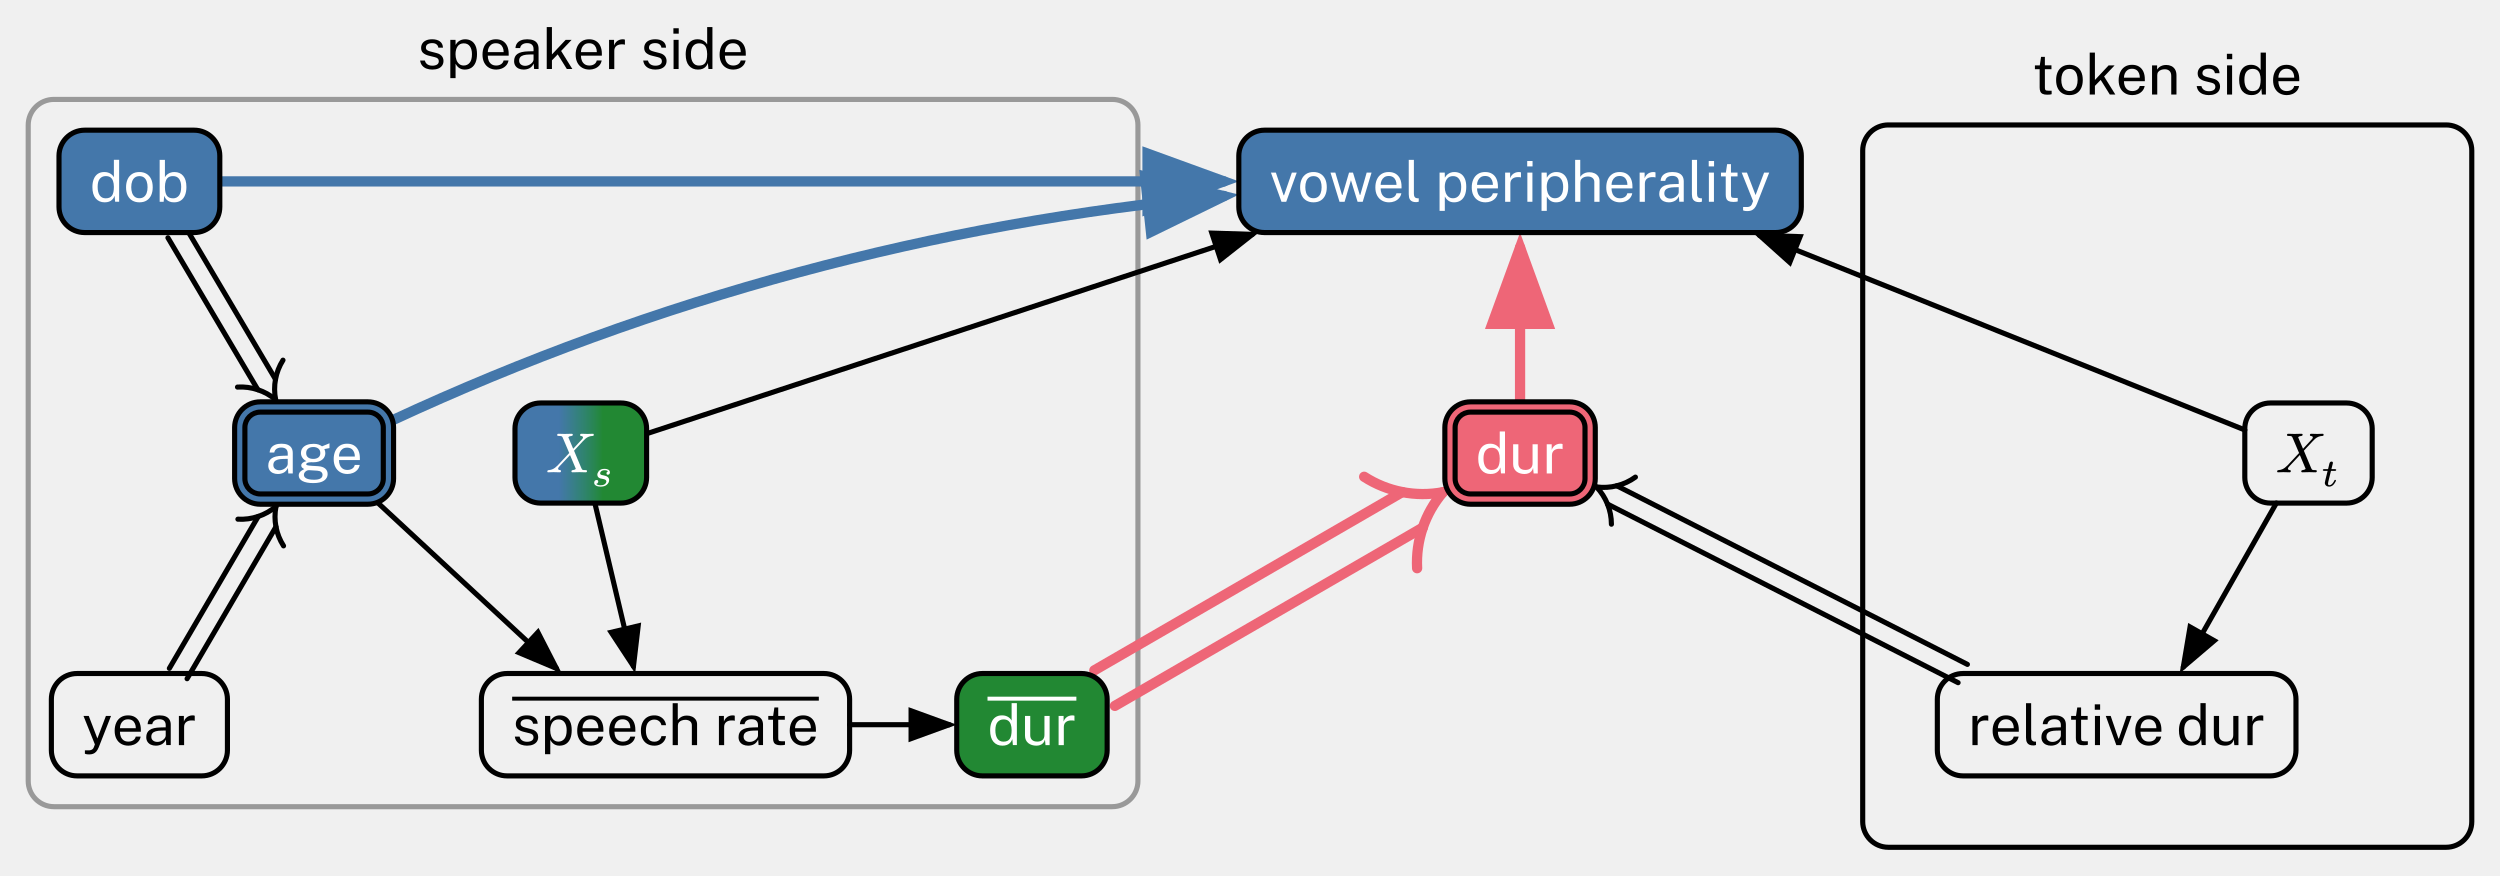
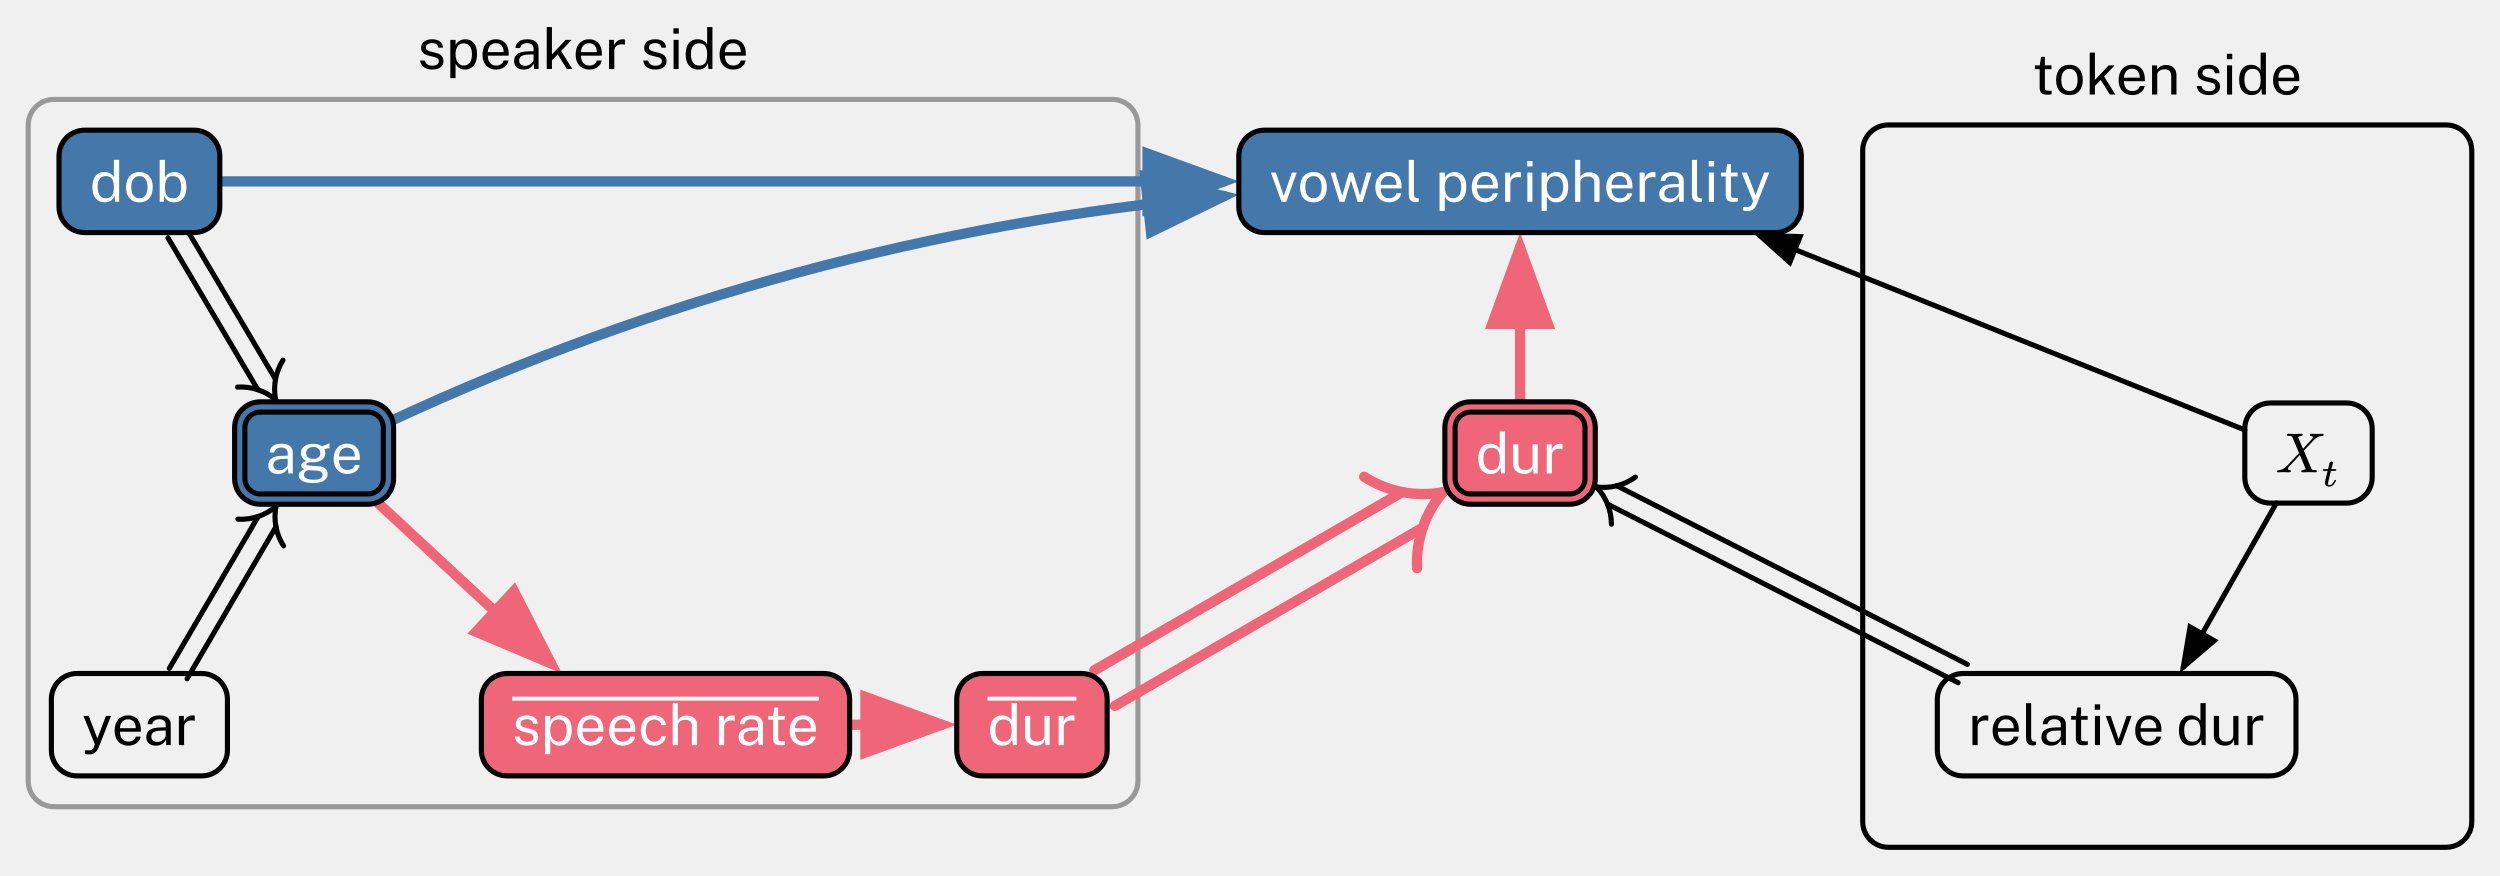
<svg xmlns="http://www.w3.org/2000/svg" xmlns:xlink="http://www.w3.org/1999/xlink" viewBox="0 0 487.3 170.652" width="487.3pt" height="170.652pt">
  <g transform="translate(5.5 5.5)">
    <g>
      <path fill="none" stroke="#999999" stroke-width="1" stroke-linecap="butt" stroke-linejoin="miter" stroke-miterlimit="4" transform="translate(0 13.8765)" d="M 0 0m 5 0c -2.759 0 -5 2.241 -5 5v 127.859c 0 2.759 2.241 5 5 5h 206.306c 2.759 0 5 -2.241 5 -5v -127.859c 0 -2.759 -2.241 -5 -5 -5h -206.306Z " />
      <path fill="none" stroke="#000000" stroke-width="1" stroke-linecap="butt" stroke-linejoin="miter" stroke-miterlimit="4" transform="translate(357.5771 18.853)" d="M 0 0m 5 0c -2.759 0 -5 2.241 -5 5v 130.799c 0 2.759 2.241 5 5 5h 108.722c 2.759 0 5 -2.241 5 -5v -130.799c 0 -2.759 -2.241 -5 -5 -5h -108.722Z " />
-       <path fill="none" stroke="#000000" stroke-width="1" stroke-linecap="round" stroke-linejoin="miter" stroke-miterlimit="4" transform="translate(120.5345 40.18443)" d="M 0 0m 0 38.857l 118.088 -38.857" />
-       <path fill="#000000" fill-rule="nonzero" transform="translate(230.0161 39.41582)" d="M 0 0m 2.138 6.498l 7.857 -6.186l -9.995 -0.312" />
-       <path fill="none" stroke="#000000" stroke-width="1" stroke-linecap="round" stroke-linejoin="miter" stroke-miterlimit="4" transform="translate(110.4469 92.5625)" d="M 0 0l 7.527 31.797" />
-       <path fill="#000000" fill-rule="nonzero" transform="translate(112.8177 115.8504)" d="M 0 0m 0 1.576l 5.493 8.356l 1.164 -9.932" />
      <path fill="none" stroke="#000000" stroke-width="1" stroke-linecap="round" stroke-linejoin="miter" stroke-miterlimit="4" transform="translate(27.23423 40.84799)" d="M 0 0l 17.525 29.617" />
      <path fill="none" stroke="#000000" stroke-width="1" stroke-linecap="round" stroke-linejoin="miter" stroke-miterlimit="4" transform="translate(30.67671 38.81101)" d="M 0 0l 17.525 29.617" />
      <path fill="none" stroke="#000000" stroke-width="1" stroke-linecap="round" stroke-linejoin="miter" stroke-miterlimit="4" transform="translate(40.79443 69.93021)" d="M 0 0m 7.433 2.469c -2.073 -1.738 -4.733 -2.615 -7.433 -2.449" />
      <path fill="none" stroke="#000000" stroke-width="1" stroke-linecap="round" stroke-linejoin="miter" stroke-miterlimit="4" transform="translate(48.02589 64.70498)" d="M 0 0m 0.202 7.694c -0.526 -2.653 -0.014 -5.407 1.431 -7.694" />
      <path fill="none" stroke="#4477aa" stroke-width="2" stroke-linecap="round" stroke-linejoin="miter" stroke-miterlimit="4" transform="translate(70.9996 32.69333)" d="M 0 0m 0 43.724c 51.113 -23.757 105.931 -38.547 162.058 -43.724" />
      <path fill="#4477aa" fill-rule="nonzero" transform="translate(216.5618 27.60314)" d="M 0 0m 1.436 13.605l 17.972 -8.775l -19.408 -4.83" />
      <path fill="none" stroke="#000000" stroke-width="1" stroke-linecap="round" stroke-linejoin="miter" stroke-miterlimit="4" transform="translate(30.96595 97.18546)" d="M 0 0m 0 29.607l 17.323 -29.607" />
      <path fill="none" stroke="#000000" stroke-width="1" stroke-linecap="round" stroke-linejoin="miter" stroke-miterlimit="4" transform="translate(27.5135 95.16542)" d="M 0 0m 0 29.607l 17.323 -29.607" />
      <path fill="none" stroke="#000000" stroke-width="1" stroke-linecap="round" stroke-linejoin="miter" stroke-miterlimit="4" transform="translate(48.10395 93.21406)" d="M 0 0m 0.192 0c -0.513 2.656 0.013 5.407 1.469 7.687" />
      <path fill="none" stroke="#000000" stroke-width="1" stroke-linecap="round" stroke-linejoin="miter" stroke-miterlimit="4" transform="translate(40.87466 93.21406)" d="M 0 0m 7.421 0c -2.064 1.748 -4.72 2.638 -7.421 2.486" />
-       <path fill="none" stroke="#000000" stroke-width="1" stroke-linecap="round" stroke-linejoin="miter" stroke-miterlimit="4" transform="translate(68.04859 92.4192)" d="M 0 0l 34.912 32.369" />
-       <path fill="#000000" fill-rule="nonzero" transform="translate(94.81682 116.8855)" d="M 0 0m 0 5.016l 9.216 3.881l -4.565 -8.897" />
-       <path fill="none" stroke="#000000" stroke-width="1" stroke-linecap="round" stroke-linejoin="miter" stroke-miterlimit="4" transform="translate(160.1053 135.759)" d="M 0 0h 19.419" />
-       <path fill="#000000" fill-rule="nonzero" transform="translate(171.5892 132.3388)" d="M 0 0m 0 6.84l 9.397 -3.42l -9.397 -3.42" />
+       <path fill="none" stroke="#ee6677" stroke-width="2" stroke-linecap="round" stroke-linejoin="miter" stroke-miterlimit="4" transform="translate(68.04859 92.4192)" d="M 0 0l 33.84 31.375" />
+       <path fill="#ee6677" fill-rule="nonzero" transform="translate(85.60059 107.9885)" d="M 0 0m 0 10.032l 18.432 7.762l -9.131 -17.794" />
+       <path fill="none" stroke="#ee6677" stroke-width="2" stroke-linecap="round" stroke-linejoin="miter" stroke-miterlimit="4" transform="translate(160.1053 135.759)" d="M 0 0h 17.957" />
+       <path fill="#ee6677" fill-rule="nonzero" transform="translate(162.1923 128.9186)" d="M 0 0m 0 13.681l 18.794 -6.84l -18.794 -6.84" />
      <path fill="none" stroke="#4477aa" stroke-width="2" stroke-linecap="round" stroke-linejoin="miter" stroke-miterlimit="4" transform="translate(37.3435 29.853)" d="M 0 0h 195.702" />
      <path fill="#4477aa" fill-rule="nonzero" transform="translate(217.1758 23.0126)" d="M 0 0m 0 13.681l 18.794 -6.84l -18.794 -6.84" />
      <path fill="none" stroke="#ee6677" stroke-width="2" stroke-linecap="round" stroke-linejoin="miter" stroke-miterlimit="4" transform="translate(211.8117 97.33791)" d="M 0 0m 0 34.752l 60.018 -34.752" />
      <path fill="none" stroke="#ee6677" stroke-width="2" stroke-linecap="round" stroke-linejoin="miter" stroke-miterlimit="4" transform="translate(207.803 90.41473)" d="M 0 0m 0 34.752l 60.018 -34.752" />
      <path fill="none" stroke="#ee6677" stroke-width="2" stroke-linecap="round" stroke-linejoin="miter" stroke-miterlimit="4" transform="translate(270.6966 90.43781)" d="M 0 0m 5.067 0c -3.516 4.112 -5.319 9.416 -5.039 14.819" />
      <path fill="none" stroke="#ee6677" stroke-width="2" stroke-linecap="round" stroke-linejoin="miter" stroke-miterlimit="4" transform="translate(260.4029 87.43029)" d="M 0 0m 15.361 3.008c -5.316 1.002 -10.815 -0.075 -15.361 -3.008" />
      <path fill="none" stroke="#000000" stroke-width="1" stroke-linecap="round" stroke-linejoin="miter" stroke-miterlimit="4" transform="translate(309.6488 89.18912)" d="M 0 0m 68.338 34.815l -68.338 -34.815" />
      <path fill="none" stroke="#000000" stroke-width="1" stroke-linecap="round" stroke-linejoin="miter" stroke-miterlimit="4" transform="translate(307.8331 92.75325)" d="M 0 0m 68.338 34.815l -68.338 -34.815" />
      <path fill="none" stroke="#000000" stroke-width="1" stroke-linecap="round" stroke-linejoin="miter" stroke-miterlimit="4" transform="translate(305.6838 87.50007)" d="M 0 0m 0 1.914c 2.681 0.358 5.398 -0.327 7.589 -1.914" />
      <path fill="none" stroke="#000000" stroke-width="1" stroke-linecap="round" stroke-linejoin="miter" stroke-miterlimit="4" transform="translate(305.6838 89.4137)" d="M 0 0c 1.866 1.959 2.908 4.559 2.913 7.264" />
      <path fill="none" stroke="#ee6677" stroke-width="2" stroke-linecap="round" stroke-linejoin="miter" stroke-miterlimit="4" transform="translate(290.7904 42.7533)" d="M 0 0m 0 30.076v -30.076" />
      <path fill="#ee6677" fill-rule="nonzero" transform="translate(283.95 39.8295)" d="M 0 0m 13.681 18.794l -6.84 -18.794l -6.84 18.794" />
      <path fill="none" stroke="#000000" stroke-width="1" stroke-linecap="round" stroke-linejoin="miter" stroke-miterlimit="4" transform="translate(337.468 40.37362)" d="M 0 0m 94.59 37.932l -94.59 -37.932" />
      <path fill="#000000" fill-rule="nonzero" transform="translate(336.1111 39.8295)" d="M 0 0m 9.995 0.323l -9.995 -0.323l 7.449 6.672" />
      <path fill="none" stroke="#000000" stroke-width="1" stroke-linecap="round" stroke-linejoin="miter" stroke-miterlimit="4" transform="translate(420.0705 92.5625)" d="M 0 0m 18.137 0l -18.137 31.949" />
      <path fill="#000000" fill-rule="nonzero" transform="translate(419.3488 115.922)" d="M 0 0m 1.665 0l -1.665 9.86l 7.613 -6.483" />
      <path fill="#4477aa" fill-rule="nonzero" stroke="#000000" stroke-width="1" stroke-linecap="butt" stroke-linejoin="miter" stroke-miterlimit="4" transform="translate(6 19.8765)" d="M 0 0m 5 0c -2.759 0 -5 2.241 -5 5v 9.953c 0 2.759 2.241 5 5 5h 21.343c 2.759 0 5 -2.241 5 -5v -9.953c 0 -2.759 -2.241 -5 -5 -5h -21.343Z " />
      <path fill="none" transform="translate(12 25.8765)" d="M 0 0h 19.343v 7.953h -19.343v -7.953Z " />
      <g transform="translate(12 25.8765)">
        <g>
          <g transform="matrix(1 0 0 -1 0 7.953)">
            <use xlink:href="#g4840BBAD82E2A48201118F49FC1E07D9" x="0" y="0" fill="#ffffff" fill-rule="nonzero" />
            <use xlink:href="#gBC14CACE585088109D72F3760C6E5E25" x="6.561" y="0" fill="#ffffff" fill-rule="nonzero" />
            <use xlink:href="#gEB3C7620632DCC4BB4758A644BB7E44C" x="12.782" y="0" fill="#ffffff" fill-rule="nonzero" />
          </g>
        </g>
      </g>
      <path fill="none" stroke="#000000" stroke-width="1" stroke-linecap="butt" stroke-linejoin="miter" stroke-miterlimit="4" transform="translate(4.51225 125.7825)" d="M 0 0m 5 0c -2.759 0 -5 2.241 -5 5v 9.953c 0 2.759 2.241 5 5 5h 24.319c 2.759 0 5 -2.241 5 -5v -9.953c 0 -2.759 -2.241 -5 -5 -5h -24.319Z " />
      <path fill="none" transform="translate(10.51225 131.7825)" d="M 0 0h 22.319v 7.953h -22.319v -7.953Z " />
      <g transform="translate(10.51225 131.7825)">
        <g>
          <g transform="matrix(1 0 0 -1 0 7.953)">
            <use xlink:href="#gC2E6EBF9B64EEBC99EF37B915C613FEB" x="0" y="0" fill="#000000" fill-rule="nonzero" />
            <use xlink:href="#g4B85A7D119A881EDC0E936BAFE61AC46" x="5.775" y="0" fill="#000000" fill-rule="nonzero" />
            <use xlink:href="#gD750020B80173874D3BC325F8C7DA13C" x="11.935" y="0" fill="#000000" fill-rule="nonzero" />
            <use xlink:href="#g4E59BD12C0F95255B64D7A4623DFF7F8" x="18.018" y="0" fill="#000000" fill-rule="nonzero" />
          </g>
        </g>
      </g>
      <path fill="#4477aa" fill-rule="nonzero" stroke="#000000" stroke-width="1" stroke-linecap="butt" stroke-linejoin="miter" stroke-miterlimit="4" transform="translate(40.233 72.8295)" d="M 0 0m 5 0c -2.759 0 -5 2.241 -5 5v 9.953c 0 2.759 2.241 5 5 5h 20.98c 2.759 0 5 -2.241 5 -5v -9.953c 0 -2.759 -2.241 -5 -5 -5h -20.98Z " />
      <path fill="none" stroke="#000000" stroke-width="1" stroke-linecap="butt" stroke-linejoin="miter" stroke-miterlimit="4" transform="translate(42.233 74.8295)" d="M 0 0m 3 0c -1.655 0 -3 1.345 -3 3v 9.953c 0 1.655 1.345 3 3 3h 20.98c 1.655 0 3 -1.345 3 -3v -9.953c 0 -1.655 -1.345 -3 -3 -3h -20.98Z " />
      <path fill="none" transform="translate(46.233 78.8295)" d="M 0 0h 18.98v 7.953h -18.98v -7.953Z " />
      <g transform="translate(46.233 78.8295)">
        <g>
          <g transform="matrix(1 0 0 -1 0 7.953)">
            <use xlink:href="#gD750020B80173874D3BC325F8C7DA13C" x="0" y="0" fill="#ffffff" fill-rule="nonzero" />
            <use xlink:href="#gF8BC49A7F345908ADA2EFA94EFF5FBB" x="6.083" y="0" fill="#ffffff" fill-rule="nonzero" />
            <use xlink:href="#g4B85A7D119A881EDC0E936BAFE61AC46" x="12.749" y="0" fill="#ffffff" fill-rule="nonzero" />
          </g>
        </g>
      </g>
-       <path fill="none" stroke="#000000" stroke-width="1" stroke-linecap="butt" stroke-linejoin="miter" stroke-miterlimit="4" transform="translate(88.33125 125.7825)" d="M 0 0m 5 0c -2.759 0 -5 2.241 -5 5v 9.953c 0 2.759 2.241 5 5 5h 61.774c 2.759 0 5 -2.241 5 -5v -9.953c 0 -2.759 -2.241 -5 -5 -5h -61.774Z " />
+       <path fill="#ee6677" fill-rule="nonzero" stroke="#000000" stroke-width="1" stroke-linecap="butt" stroke-linejoin="miter" stroke-miterlimit="4" transform="translate(88.33125 125.7825)" d="M 0 0m 5 0c -2.759 0 -5 2.241 -5 5v 9.953c 0 2.759 2.241 5 5 5h 61.774c 2.759 0 5 -2.241 5 -5v -9.953c 0 -2.759 -2.241 -5 -5 -5h -61.774Z " />
      <path fill="none" transform="translate(94.33125 131.7825)" d="M 0 0h 59.774v 7.953h -59.774v -7.953Z " />
      <g transform="translate(94.33125 131.7825)">
        <g>
          <g transform="matrix(1 0 0 -1 0 7.953)">
-             <use xlink:href="#g648D35A451D88EC5F834FDF3B1F141BC" x="0" y="0" fill="#000000" fill-rule="nonzero" />
-             <use xlink:href="#g360FD4F75D91C3AC481203C7920B89A5" x="5.566" y="0" fill="#000000" fill-rule="nonzero" />
-             <use xlink:href="#g4B85A7D119A881EDC0E936BAFE61AC46" x="12.117" y="0" fill="#000000" fill-rule="nonzero" />
-             <use xlink:href="#g4B85A7D119A881EDC0E936BAFE61AC46" x="18.348" y="0" fill="#000000" fill-rule="nonzero" />
-             <use xlink:href="#gC838C69FE2F80BF776AA5458CF08D4B5" x="24.579" y="0" fill="#000000" fill-rule="nonzero" />
-             <use xlink:href="#g193733F1C1621D948FEECB2CD8D7959F" x="30.448" y="0" fill="#000000" fill-rule="nonzero" />
-             <use xlink:href="#g4E59BD12C0F95255B64D7A4623DFF7F8" x="39.462" y="0" fill="#000000" fill-rule="nonzero" />
-             <use xlink:href="#gD750020B80173874D3BC325F8C7DA13C" x="43.566" y="0" fill="#000000" fill-rule="nonzero" />
-             <use xlink:href="#g274F3F7344E65BAA6D9BB2E1F6BF5FF2" x="49.412" y="0" fill="#000000" fill-rule="nonzero" />
-             <use xlink:href="#g4B85A7D119A881EDC0E936BAFE61AC46" x="53.542" y="0" fill="#000000" fill-rule="nonzero" />
-           </g>
-           <path fill="none" stroke="#000000" stroke-width="0.77" stroke-linecap="butt" stroke-linejoin="miter" stroke-miterlimit="4" transform="translate(0 -1.1)" d="M 0 0h 59.774" />
-         </g>
-       </g>
-       <path fill="#228833" fill-rule="nonzero" stroke="#000000" stroke-width="1" stroke-linecap="butt" stroke-linejoin="miter" stroke-miterlimit="4" transform="translate(180.9861 125.7825)" d="M 0 0m 5 0c -2.759 0 -5 2.241 -5 5v 9.953c 0 2.759 2.241 5 5 5h 19.32c 2.759 0 5 -2.241 5 -5v -9.953c 0 -2.759 -2.241 -5 -5 -5h -19.32Z " />
+             <use xlink:href="#g648D35A451D88EC5F834FDF3B1F141BC" x="0" y="0" fill="#ffffff" fill-rule="nonzero" />
+             <use xlink:href="#g360FD4F75D91C3AC481203C7920B89A5" x="5.566" y="0" fill="#ffffff" fill-rule="nonzero" />
+             <use xlink:href="#g4B85A7D119A881EDC0E936BAFE61AC46" x="12.117" y="0" fill="#ffffff" fill-rule="nonzero" />
+             <use xlink:href="#g4B85A7D119A881EDC0E936BAFE61AC46" x="18.348" y="0" fill="#ffffff" fill-rule="nonzero" />
+             <use xlink:href="#gC838C69FE2F80BF776AA5458CF08D4B5" x="24.579" y="0" fill="#ffffff" fill-rule="nonzero" />
+             <use xlink:href="#g193733F1C1621D948FEECB2CD8D7959F" x="30.448" y="0" fill="#ffffff" fill-rule="nonzero" />
+             <use xlink:href="#g4E59BD12C0F95255B64D7A4623DFF7F8" x="39.462" y="0" fill="#ffffff" fill-rule="nonzero" />
+             <use xlink:href="#gD750020B80173874D3BC325F8C7DA13C" x="43.566" y="0" fill="#ffffff" fill-rule="nonzero" />
+             <use xlink:href="#g274F3F7344E65BAA6D9BB2E1F6BF5FF2" x="49.412" y="0" fill="#ffffff" fill-rule="nonzero" />
+             <use xlink:href="#g4B85A7D119A881EDC0E936BAFE61AC46" x="53.542" y="0" fill="#ffffff" fill-rule="nonzero" />
+           </g>
+           <path fill="none" stroke="#ffffff" stroke-width="0.77" stroke-linecap="butt" stroke-linejoin="miter" stroke-miterlimit="4" transform="translate(0 -1.1)" d="M 0 0h 59.774" />
+         </g>
+       </g>
+       <path fill="#ee6677" fill-rule="nonzero" stroke="#000000" stroke-width="1" stroke-linecap="butt" stroke-linejoin="miter" stroke-miterlimit="4" transform="translate(180.9861 125.7825)" d="M 0 0m 5 0c -2.759 0 -5 2.241 -5 5v 9.953c 0 2.759 2.241 5 5 5h 19.32c 2.759 0 5 -2.241 5 -5v -9.953c 0 -2.759 -2.241 -5 -5 -5h -19.32Z " />
      <path fill="none" transform="translate(186.9861 131.7825)" d="M 0 0h 17.32v 7.953h -17.32v -7.953Z " />
      <g transform="translate(186.9861 131.7825)">
        <g>
          <g transform="matrix(1 0 0 -1 0 7.953)">
            <use xlink:href="#g4840BBAD82E2A48201118F49FC1E07D9" x="0" y="0" fill="#ffffff" fill-rule="nonzero" />
            <use xlink:href="#g9584AE4C9C7EBDE945850B9409AB67F5" x="6.561" y="0" fill="#ffffff" fill-rule="nonzero" />
            <use xlink:href="#g4E59BD12C0F95255B64D7A4623DFF7F8" x="13.018" y="0" fill="#ffffff" fill-rule="nonzero" />
          </g>
          <path fill="none" stroke="#ffffff" stroke-width="0.77" stroke-linecap="butt" stroke-linejoin="miter" stroke-miterlimit="4" transform="translate(0 -1.1)" d="M 0 0h 17.32" />
        </g>
      </g>
      <path fill="none" stroke="#000000" stroke-width="1" stroke-linecap="butt" stroke-linejoin="miter" stroke-miterlimit="4" transform="translate(372.1263 125.7825)" d="M 0 0m 5 0c -2.759 0 -5 2.241 -5 5v 9.953c 0 2.759 2.241 5 5 5h 59.904c 2.759 0 5 -2.241 5 -5v -9.953c 0 -2.759 -2.241 -5 -5 -5h -59.904Z " />
      <path fill="none" transform="translate(378.1263 131.7825)" d="M 0 0h 57.904v 7.953h -57.904v -7.953Z " />
      <g transform="translate(378.1263 131.7825)">
        <g>
          <g transform="matrix(1 0 0 -1 0 7.953)">
            <use xlink:href="#g4E59BD12C0F95255B64D7A4623DFF7F8" x="0" y="0" fill="#000000" fill-rule="nonzero" />
            <use xlink:href="#g4B85A7D119A881EDC0E936BAFE61AC46" x="4.213" y="0" fill="#000000" fill-rule="nonzero" />
            <use xlink:href="#g143551031BF4B38D95B1E8BDAF65A79F" x="10.444" y="0" fill="#000000" fill-rule="nonzero" />
            <use xlink:href="#gD750020B80173874D3BC325F8C7DA13C" x="13.723" y="0" fill="#000000" fill-rule="nonzero" />
            <use xlink:href="#g274F3F7344E65BAA6D9BB2E1F6BF5FF2" x="19.569" y="0" fill="#000000" fill-rule="nonzero" />
            <use xlink:href="#gA01A8941C61EFECDA1BBA60843FCE597" x="23.848" y="0" fill="#000000" fill-rule="nonzero" />
            <use xlink:href="#gC63BF775C60D8BAEF169D839B8143C83" x="26.57" y="0" fill="#000000" fill-rule="nonzero" />
            <use xlink:href="#g4B85A7D119A881EDC0E936BAFE61AC46" x="32.01" y="0" fill="#000000" fill-rule="nonzero" />
            <use xlink:href="#g4840BBAD82E2A48201118F49FC1E07D9" x="40.584" y="0" fill="#000000" fill-rule="nonzero" />
            <use xlink:href="#g9584AE4C9C7EBDE945850B9409AB67F5" x="47.146" y="0" fill="#000000" fill-rule="nonzero" />
            <use xlink:href="#g4E59BD12C0F95255B64D7A4623DFF7F8" x="53.603" y="0" fill="#000000" fill-rule="nonzero" />
          </g>
        </g>
      </g>
      <path fill="#ee6677" fill-rule="nonzero" stroke="#000000" stroke-width="1" stroke-linecap="butt" stroke-linejoin="miter" stroke-miterlimit="4" transform="translate(276.1307 72.8295)" d="M 0 0m 5 0c -2.759 0 -5 2.241 -5 5v 9.953c 0 2.759 2.241 5 5 5h 19.32c 2.759 0 5 -2.241 5 -5v -9.953c 0 -2.759 -2.241 -5 -5 -5h -19.32Z " />
      <path fill="none" stroke="#000000" stroke-width="1" stroke-linecap="butt" stroke-linejoin="miter" stroke-miterlimit="4" transform="translate(278.1307 74.8295)" d="M 0 0m 3 0c -1.655 0 -3 1.345 -3 3v 9.953c 0 1.655 1.345 3 3 3h 19.32c 1.655 0 3 -1.345 3 -3v -9.953c 0 -1.655 -1.345 -3 -3 -3h -19.32Z " />
      <path fill="none" transform="translate(282.1307 78.8295)" d="M 0 0h 17.32v 7.953h -17.32v -7.953Z " />
      <g transform="translate(282.1307 78.8295)">
        <g>
          <g transform="matrix(1 0 0 -1 0 7.953)">
            <use xlink:href="#g4840BBAD82E2A48201118F49FC1E07D9" x="0" y="0" fill="#ffffff" fill-rule="nonzero" />
            <use xlink:href="#g9584AE4C9C7EBDE945850B9409AB67F5" x="6.561" y="0" fill="#ffffff" fill-rule="nonzero" />
            <use xlink:href="#g4E59BD12C0F95255B64D7A4623DFF7F8" x="13.018" y="0" fill="#ffffff" fill-rule="nonzero" />
          </g>
        </g>
      </g>
      <path fill="none" stroke="#000000" stroke-width="1" stroke-linecap="butt" stroke-linejoin="miter" stroke-miterlimit="4" transform="translate(432.0575 73.0495)" d="M 0 0m 5 0c -2.759 0 -5 2.241 -5 5v 9.513c 0 2.759 2.241 5 5 5h 14.83c 2.759 0 5 -2.241 5 -5v -9.513c 0 -2.759 -2.241 -5 -5 -5h -14.83Z " />
      <path fill="none" transform="translate(438.0575 79.0495)" d="M 0 0h 12.83v 7.513h -12.83v -7.513Z " />
      <g transform="translate(438.0575 79.0495)">
        <g>
          <g transform="matrix(1 0 0 -1 0 7.513)">
            <use xlink:href="#g481AE727E6F914D5199E83A214575C36" x="0" y="0" fill="#000000" fill-rule="nonzero" />
          </g>
          <g transform="matrix(1 0 0 -1 8.888 10.23)">
            <use xlink:href="#gCFE0585115379BC3BD633F15F8548971" x="0" y="0" fill="#000000" fill-rule="nonzero" />
          </g>
        </g>
      </g>
      <path fill="#4477aa" fill-rule="nonzero" stroke="#000000" stroke-width="1" stroke-linecap="butt" stroke-linejoin="miter" stroke-miterlimit="4" transform="translate(235.9697 19.8765)" d="M 0 0m 5 0c -2.759 0 -5 2.241 -5 5v 9.953c 0 2.759 2.241 5 5 5h 99.641c 2.759 0 5 -2.241 5 -5v -9.953c 0 -2.759 -2.241 -5 -5 -5h -99.641Z " />
      <path fill="none" transform="translate(241.9697 25.8765)" d="M 0 0h 97.641v 7.953h -97.641v -7.953Z " />
      <g transform="translate(241.9697 25.8765)">
        <g>
          <g transform="matrix(1 0 0 -1 0 7.953)">
            <use xlink:href="#gC63BF775C60D8BAEF169D839B8143C83" x="0" y="0" fill="#ffffff" fill-rule="nonzero" />
            <use xlink:href="#gBC14CACE585088109D72F3760C6E5E25" x="5.439" y="0" fill="#ffffff" fill-rule="nonzero" />
            <use xlink:href="#gB40E8963680A8E152446B8960EADE219" x="11.583" y="0" fill="#ffffff" fill-rule="nonzero" />
            <use xlink:href="#g4B85A7D119A881EDC0E936BAFE61AC46" x="20.053" y="0" fill="#ffffff" fill-rule="nonzero" />
            <use xlink:href="#g143551031BF4B38D95B1E8BDAF65A79F" x="26.285" y="0" fill="#ffffff" fill-rule="nonzero" />
            <use xlink:href="#g360FD4F75D91C3AC481203C7920B89A5" x="32.291" y="0" fill="#ffffff" fill-rule="nonzero" />
            <use xlink:href="#g4B85A7D119A881EDC0E936BAFE61AC46" x="38.841" y="0" fill="#ffffff" fill-rule="nonzero" />
            <use xlink:href="#g4E59BD12C0F95255B64D7A4623DFF7F8" x="45.072" y="0" fill="#ffffff" fill-rule="nonzero" />
            <use xlink:href="#gA01A8941C61EFECDA1BBA60843FCE597" x="49.373" y="0" fill="#ffffff" fill-rule="nonzero" />
            <use xlink:href="#g360FD4F75D91C3AC481203C7920B89A5" x="52.167" y="0" fill="#ffffff" fill-rule="nonzero" />
            <use xlink:href="#g193733F1C1621D948FEECB2CD8D7959F" x="58.718" y="0" fill="#ffffff" fill-rule="nonzero" />
            <use xlink:href="#g4B85A7D119A881EDC0E936BAFE61AC46" x="65.059" y="0" fill="#ffffff" fill-rule="nonzero" />
            <use xlink:href="#g4E59BD12C0F95255B64D7A4623DFF7F8" x="71.291" y="0" fill="#ffffff" fill-rule="nonzero" />
            <use xlink:href="#gD750020B80173874D3BC325F8C7DA13C" x="75.394" y="0" fill="#ffffff" fill-rule="nonzero" />
            <use xlink:href="#g143551031BF4B38D95B1E8BDAF65A79F" x="81.477" y="0" fill="#ffffff" fill-rule="nonzero" />
            <use xlink:href="#gA01A8941C61EFECDA1BBA60843FCE597" x="84.755" y="0" fill="#ffffff" fill-rule="nonzero" />
            <use xlink:href="#g274F3F7344E65BAA6D9BB2E1F6BF5FF2" x="87.478" y="0" fill="#ffffff" fill-rule="nonzero" />
            <use xlink:href="#gC2E6EBF9B64EEBC99EF37B915C613FEB" x="91.757" y="0" fill="#ffffff" fill-rule="nonzero" />
          </g>
        </g>
      </g>
-       <path fill="url(#rD25B194996EF3DDF6F4D332E81DF7684)" fill-rule="nonzero" stroke="#000000" stroke-width="1" stroke-linecap="butt" stroke-linejoin="miter" stroke-miterlimit="4" transform="translate(94.88017 73.0495)" d="M 0 0m 5 0c -2.759 0 -5 2.241 -5 5v 9.513c 0 2.759 2.241 5 5 5h 15.654c 2.759 0 5 -2.241 5 -5v -9.513c 0 -2.759 -2.241 -5 -5 -5h -15.654Z " />
-       <path fill="none" transform="translate(100.8802 79.0495)" d="M 0 0h 13.654v 7.513h -13.654v -7.513Z " />
-       <g transform="translate(100.8802 79.0495)">
-         <g>
-           <g transform="matrix(1 0 0 -1 0 7.513)">
-             <use xlink:href="#g481AE727E6F914D5199E83A214575C36" x="0" y="0" fill="#ffffff" fill-rule="nonzero" />
-           </g>
-           <g transform="matrix(1 0 0 -1 8.888 10.23)">
-             <use xlink:href="#g29435EE913901CA90B7CEE5D8E717933" x="0" y="0" fill="#ffffff" fill-rule="nonzero" />
-           </g>
-         </g>
-       </g>
      <path fill="none" transform="translate(75.87055)" d="M 0 0h 64.564v 7.953h -64.564v -7.953Z " />
      <g transform="translate(75.87055 -4.7e-8)">
        <g>
          <g transform="matrix(1 0 0 -1 0 7.953)">
            <use xlink:href="#g648D35A451D88EC5F834FDF3B1F141BC" x="0" y="0" fill="#000000" fill-rule="nonzero" />
            <use xlink:href="#g360FD4F75D91C3AC481203C7920B89A5" x="5.566" y="0" fill="#000000" fill-rule="nonzero" />
            <use xlink:href="#g4B85A7D119A881EDC0E936BAFE61AC46" x="12.117" y="0" fill="#000000" fill-rule="nonzero" />
            <use xlink:href="#gD750020B80173874D3BC325F8C7DA13C" x="18.276" y="0" fill="#000000" fill-rule="nonzero" />
            <use xlink:href="#g35AB3D1F140C502E40624E9E79893FF2" x="24.36" y="0" fill="#000000" fill-rule="nonzero" />
            <use xlink:href="#g4B85A7D119A881EDC0E936BAFE61AC46" x="30.277" y="0" fill="#000000" fill-rule="nonzero" />
            <use xlink:href="#g4E59BD12C0F95255B64D7A4623DFF7F8" x="36.509" y="0" fill="#000000" fill-rule="nonzero" />
            <use xlink:href="#g648D35A451D88EC5F834FDF3B1F141BC" x="43.483" y="0" fill="#000000" fill-rule="nonzero" />
            <use xlink:href="#gA01A8941C61EFECDA1BBA60843FCE597" x="49.049" y="0" fill="#000000" fill-rule="nonzero" />
            <use xlink:href="#g4840BBAD82E2A48201118F49FC1E07D9" x="51.772" y="0" fill="#000000" fill-rule="nonzero" />
            <use xlink:href="#g4B85A7D119A881EDC0E936BAFE61AC46" x="58.333" y="0" fill="#000000" fill-rule="nonzero" />
          </g>
        </g>
      </g>
      <path fill="none" stroke="#000000" stroke-width="1" stroke-linecap="butt" stroke-linejoin="miter" stroke-miterlimit="4" transform="translate(368.5771 29.853)" d="M 0 0c 0 0 0 0 0 0c 0 0 0 0 0 0c 0 0 0 0 0 0c 0 0 0 0 0 0Z " />
      <path fill="none" stroke="#000000" stroke-width="1" stroke-linecap="butt" stroke-linejoin="miter" stroke-miterlimit="4" transform="translate(465.2996 148.652)" d="M 0 0c 0 0 0 0 0 0c 0 0 0 0 0 0c 0 0 0 0 0 0c 0 0 0 0 0 0Z " />
      <path fill="none" transform="translate(390.6373 4.9765)" d="M 0 0h 52.602v 7.953h -52.602v -7.953Z " />
      <g transform="translate(390.6373 4.9765)">
        <g>
          <g transform="matrix(1 0 0 -1 0 7.953)">
            <use xlink:href="#g274F3F7344E65BAA6D9BB2E1F6BF5FF2" x="0" y="0" fill="#000000" fill-rule="nonzero" />
            <use xlink:href="#gBC14CACE585088109D72F3760C6E5E25" x="4.13" y="0" fill="#000000" fill-rule="nonzero" />
            <use xlink:href="#g35AB3D1F140C502E40624E9E79893FF2" x="10.351" y="0" fill="#000000" fill-rule="nonzero" />
            <use xlink:href="#g4B85A7D119A881EDC0E936BAFE61AC46" x="16.269" y="0" fill="#000000" fill-rule="nonzero" />
            <use xlink:href="#gD543E274E1FDB4E380F195BA57B21EE1" x="22.5" y="0" fill="#000000" fill-rule="nonzero" />
            <use xlink:href="#g648D35A451D88EC5F834FDF3B1F141BC" x="31.52" y="0" fill="#000000" fill-rule="nonzero" />
            <use xlink:href="#gA01A8941C61EFECDA1BBA60843FCE597" x="37.087" y="0" fill="#000000" fill-rule="nonzero" />
            <use xlink:href="#g4840BBAD82E2A48201118F49FC1E07D9" x="39.809" y="0" fill="#000000" fill-rule="nonzero" />
            <use xlink:href="#g4B85A7D119A881EDC0E936BAFE61AC46" x="46.37" y="0" fill="#000000" fill-rule="nonzero" />
          </g>
        </g>
      </g>
    </g>
  </g>
  <defs>
    <symbol id="g4840BBAD82E2A48201118F49FC1E07D9" overflow="visible">
      <path d="M 0 0m 2.913 -0.11q -1.108 0 -1.755 0.759q -0.647 0.759 -0.647 2.219q 0 0.886 0.259 1.544q 0.259 0.658 0.776 1.022q 0.517 0.364 1.287 0.364q 0.409 0 0.725 -0.103q 0.316 -0.103 0.545 -0.263q 0.23 -0.159 0.377 -0.332q 0.147 -0.173 0.218 -0.313v 3.388h 1.026v -8.173h -0.78l -0.109 1.166q -0.056 -0.167 -0.176 -0.384q -0.121 -0.217 -0.34 -0.421q -0.219 -0.205 -0.564 -0.338q -0.345 -0.133 -0.843 -0.133Z m 0.181 0.781q 0.861 0 1.233 0.526q 0.372 0.526 0.372 1.717q -0.007 0.665 -0.168 1.133q -0.16 0.468 -0.504 0.713q -0.344 0.245 -0.911 0.245q -0.702 0 -1.143 -0.499q -0.441 -0.499 -0.441 -1.591q 0 -1.065 0.397 -1.654q 0.397 -0.589 1.165 -0.589Z " />
    </symbol>
    <symbol id="gBC14CACE585088109D72F3760C6E5E25" overflow="visible">
      <path d="M 0 0m 3.118 -0.11q -0.786 0 -1.373 0.338q -0.587 0.338 -0.911 0.992q -0.324 0.654 -0.324 1.6q 0 0.893 0.303 1.563q 0.303 0.67 0.886 1.042q 0.583 0.372 1.423 0.372q 0.786 0 1.366 -0.344q 0.579 -0.344 0.9 -1.008q 0.32 -0.664 0.32 -1.625q 0 -0.869 -0.295 -1.528q -0.295 -0.659 -0.87 -1.03q -0.575 -0.371 -1.424 -0.371Z m 0.004 0.8q 0.511 0 0.863 0.261q 0.352 0.261 0.534 0.744q 0.182 0.483 0.182 1.151q 0 0.608 -0.161 1.095q -0.161 0.488 -0.509 0.772q -0.348 0.284 -0.909 0.284q -0.516 0 -0.873 -0.255q -0.357 -0.255 -0.542 -0.738q -0.185 -0.482 -0.185 -1.159q 0 -0.602 0.163 -1.091q 0.163 -0.489 0.517 -0.777q 0.354 -0.288 0.92 -0.288Z " />
    </symbol>
    <symbol id="gEB3C7620632DCC4BB4758A644BB7E44C" overflow="visible">
      <path d="M 0 0m 3.651 -0.11q -0.498 0 -0.843 0.133q -0.345 0.133 -0.564 0.338q -0.219 0.205 -0.34 0.421q -0.121 0.217 -0.176 0.384l -0.109 -1.166h -0.78v 8.173h 1.026v -3.388q 0.071 0.141 0.218 0.313q 0.147 0.173 0.377 0.332q 0.23 0.159 0.545 0.263q 0.316 0.103 0.725 0.103q 1.065 0 1.694 -0.742q 0.629 -0.742 0.629 -2.187q 0 -0.897 -0.267 -1.566q -0.267 -0.669 -0.801 -1.04q -0.534 -0.371 -1.335 -0.371Z m -0.181 0.781q 0.691 0 1.127 0.537q 0.435 0.537 0.435 1.707q 0 0.994 -0.403 1.542q -0.403 0.548 -1.181 0.548q -0.565 0 -0.91 -0.245q -0.345 -0.245 -0.505 -0.713q -0.16 -0.468 -0.168 -1.133q 0 -1.192 0.372 -1.717q 0.372 -0.526 1.233 -0.526Z " />
    </symbol>
    <symbol id="gC2E6EBF9B64EEBC99EF37B915C613FEB" overflow="visible">
      <path d="M 0 0m 1.408 -1.815q -0.501 0 -0.687 0.07q -0.186 0.07 -0.186 0.07v 0.66l 0.581 -0.011q 0.317 -0.011 0.526 0.045q 0.209 0.056 0.335 0.15q 0.126 0.094 0.195 0.21q 0.069 0.115 0.111 0.22l 0.199 0.536l -2.22 5.552h 1.025l 1.681 -4.39l 1.665 4.39h 0.995l -2.395 -6.115q -0.221 -0.543 -0.494 -0.844q -0.273 -0.301 -0.606 -0.422q -0.332 -0.121 -0.724 -0.121Z " />
    </symbol>
    <symbol id="g4B85A7D119A881EDC0E936BAFE61AC46" overflow="visible">
      <path d="M 0 0m 3.247 -0.11q -0.795 0 -1.4 0.346q -0.605 0.346 -0.945 0.995q -0.34 0.649 -0.34 1.556q 0 0.897 0.308 1.575q 0.308 0.678 0.893 1.057q 0.585 0.378 1.411 0.378q 0.803 0 1.358 -0.345q 0.555 -0.345 0.844 -0.977q 0.289 -0.632 0.289 -1.495v -0.372h -4.073q -0.002 -0.54 0.177 -0.976q 0.179 -0.436 0.543 -0.694q 0.365 -0.258 0.917 -0.258q 0.544 0 0.939 0.251q 0.394 0.251 0.505 0.732h 0.957q -0.102 -0.578 -0.461 -0.974q -0.358 -0.396 -0.863 -0.597q -0.505 -0.201 -1.058 -0.201Z m -1.653 3.403h 3.092q 0 0.489 -0.166 0.882q -0.166 0.394 -0.502 0.623q -0.337 0.229 -0.852 0.229q -0.534 0 -0.883 -0.256q -0.349 -0.256 -0.521 -0.655q -0.171 -0.399 -0.168 -0.823Z " />
    </symbol>
    <symbol id="gD750020B80173874D3BC325F8C7DA13C" overflow="visible">
      <path d="M 0 0m 2.435 -0.11q -0.552 0 -0.975 0.196q -0.423 0.196 -0.661 0.565q -0.238 0.368 -0.238 0.888q 0 0.946 0.658 1.408q 0.658 0.463 2.119 0.495l 1.014 0.029v 0.444q 0 0.524 -0.314 0.829q -0.314 0.305 -0.97 0.301q -0.491 -0.002 -0.863 -0.229q -0.372 -0.227 -0.479 -0.735h -0.899q 0.033 0.552 0.313 0.935q 0.28 0.383 0.784 0.582q 0.504 0.199 1.192 0.199q 0.741 0 1.233 -0.209q 0.492 -0.209 0.738 -0.617q 0.245 -0.408 0.245 -1.002v -3.968h -0.869l -0.075 1.068q -0.329 -0.664 -0.836 -0.921q -0.508 -0.257 -1.119 -0.257Z m 0.306 0.732q 0.288 0 0.572 0.104q 0.285 0.104 0.519 0.283q 0.234 0.179 0.377 0.401q 0.143 0.222 0.144 0.457v 0.975l -0.843 -0.014q -0.654 -0.011 -1.09 -0.134q -0.435 -0.123 -0.654 -0.38q -0.219 -0.257 -0.219 -0.678q 0 -0.478 0.335 -0.746q 0.335 -0.268 0.859 -0.268Z " />
    </symbol>
    <symbol id="g4E59BD12C0F95255B64D7A4623DFF7F8" overflow="visible">
      <path d="M 0 0m 0.839 0v 5.687h 0.971v -1.097q 0.143 0.41 0.402 0.676q 0.259 0.267 0.592 0.398q 0.333 0.132 0.691 0.132q 0.125 0 0.245 -0.016q 0.119 -0.016 0.188 -0.056v -0.985q -0.081 0.038 -0.211 0.052q -0.129 0.014 -0.218 0.016q -0.34 0.021 -0.637 -0.042q -0.297 -0.062 -0.524 -0.218q -0.227 -0.155 -0.354 -0.406q -0.127 -0.251 -0.127 -0.607v -3.537h -1.017Z " />
    </symbol>
    <symbol id="gF8BC49A7F345908ADA2EFA94EFF5FBB" overflow="visible">
      <path d="M 0 0m 3.247 -1.881q -1.34 0 -2.088 0.388q -0.747 0.388 -0.747 1.109q 0 0.307 0.143 0.524q 0.143 0.217 0.342 0.361q 0.198 0.144 0.369 0.228q 0.171 0.084 0.222 0.122q -0.097 0.058 -0.235 0.141q -0.138 0.083 -0.245 0.22q -0.106 0.138 -0.106 0.357q 0 0.269 0.253 0.493q 0.253 0.225 0.753 0.334q -0.5 0.253 -0.781 0.672q -0.281 0.419 -0.281 0.906q 0 0.554 0.299 0.959q 0.299 0.405 0.853 0.623q 0.554 0.218 1.323 0.218q 0.556 0 0.934 -0.128q 0.378 -0.128 0.702 -0.365q 0.091 0.039 0.281 0.117q 0.19 0.078 0.419 0.172q 0.229 0.094 0.431 0.178q 0.203 0.085 0.32 0.133l -0.004 -0.941l -0.997 -0.19q 0.087 -0.175 0.138 -0.384q 0.051 -0.209 0.051 -0.388q 0 -0.502 -0.261 -0.911q -0.261 -0.409 -0.789 -0.649q -0.528 -0.24 -1.321 -0.24q -0.067 0 -0.168 0.003q -0.101 0.003 -0.172 0.009q -0.584 -0.017 -0.802 -0.131q -0.218 -0.115 -0.218 -0.249q 0 -0.159 0.247 -0.221q 0.247 -0.062 0.839 -0.104q 0.213 -0.013 0.53 -0.029q 0.316 -0.017 0.704 -0.044q 0.894 -0.054 1.378 -0.455q 0.484 -0.402 0.484 -1.083q 0 -0.774 -0.691 -1.265q -0.691 -0.49 -2.106 -0.49Z m 0.178 0.653q 0.788 0 1.208 0.238q 0.419 0.238 0.419 0.713q 0 0.34 -0.257 0.56q -0.257 0.219 -0.779 0.252l -1.597 0.102q -0.214 0.013 -0.446 -0.104q -0.232 -0.117 -0.391 -0.327q -0.16 -0.21 -0.16 -0.473q 0 -0.454 0.49 -0.707q 0.49 -0.253 1.513 -0.253Z m -0.173 4.061q 0.615 0 0.991 0.287q 0.376 0.287 0.376 0.844q 0 0.577 -0.376 0.881q -0.376 0.304 -0.991 0.304q -0.624 0 -1.007 -0.306q -0.383 -0.306 -0.383 -0.88q 0 -0.536 0.365 -0.833q 0.365 -0.298 1.025 -0.298Z " />
    </symbol>
    <symbol id="g648D35A451D88EC5F834FDF3B1F141BC" overflow="visible">
      <path d="M 0 0m 2.888 -0.11q -0.594 0 -1.103 0.185q -0.509 0.185 -0.844 0.577q -0.335 0.391 -0.42 1.002h 0.923q 0.075 -0.333 0.276 -0.557q 0.201 -0.224 0.502 -0.337q 0.301 -0.112 0.661 -0.112q 0.574 0 0.926 0.215q 0.352 0.215 0.352 0.66q 0 0.315 -0.185 0.503q -0.185 0.188 -0.573 0.279l -1.177 0.291q -0.688 0.167 -1.098 0.518q -0.41 0.351 -0.414 0.986q -0.002 0.496 0.24 0.878q 0.242 0.382 0.725 0.601q 0.483 0.219 1.201 0.219q 0.928 0 1.496 -0.416q 0.568 -0.416 0.594 -1.22h -0.899q -0.057 0.41 -0.365 0.649q -0.309 0.239 -0.835 0.239q -0.542 0 -0.884 -0.218q -0.342 -0.218 -0.342 -0.672q 0 -0.304 0.243 -0.477q 0.243 -0.174 0.714 -0.287l 1.139 -0.291q 0.395 -0.103 0.652 -0.274q 0.257 -0.171 0.407 -0.38q 0.15 -0.209 0.212 -0.436q 0.062 -0.227 0.062 -0.435q 0 -0.524 -0.259 -0.901q -0.259 -0.377 -0.747 -0.583q -0.488 -0.205 -1.182 -0.205Z " />
    </symbol>
    <symbol id="g360FD4F75D91C3AC481203C7920B89A5" overflow="visible">
      <path d="M 0 0m 0.839 -1.771v 7.458h 1.014l 0.014 -0.992q 0.095 0.177 0.252 0.368q 0.158 0.192 0.387 0.359q 0.229 0.167 0.534 0.271q 0.305 0.103 0.694 0.103q 0.681 0 1.201 -0.31q 0.52 -0.31 0.813 -0.949q 0.293 -0.639 0.293 -1.62q 0 -0.975 -0.284 -1.65q -0.284 -0.675 -0.818 -1.026q -0.534 -0.351 -1.284 -0.351q -0.382 0 -0.676 0.107q -0.295 0.107 -0.511 0.281q -0.217 0.174 -0.364 0.37q -0.147 0.196 -0.24 0.38v -2.8h -1.024Z m 2.623 2.454q 0.704 0 1.149 0.537q 0.446 0.537 0.446 1.669q 0 0.971 -0.408 1.543q -0.408 0.572 -1.187 0.572q -0.792 0 -1.201 -0.587q -0.408 -0.587 -0.408 -1.529q 0 -0.614 0.182 -1.114q 0.182 -0.501 0.54 -0.796q 0.358 -0.296 0.888 -0.296Z " />
    </symbol>
    <symbol id="gC838C69FE2F80BF776AA5458CF08D4B5" overflow="visible">
      <path d="M 0 0m 3.127 -0.11q -0.767 0 -1.358 0.334q -0.591 0.334 -0.925 0.989q -0.333 0.655 -0.333 1.61q 0 0.887 0.305 1.556q 0.305 0.669 0.891 1.043q 0.586 0.374 1.42 0.374q 0.612 0 1.099 -0.235q 0.488 -0.235 0.8 -0.664q 0.312 -0.429 0.388 -1.013h -0.902q -0.051 0.3 -0.229 0.549q -0.178 0.249 -0.469 0.396q -0.291 0.148 -0.682 0.148q -0.73 0 -1.188 -0.528q -0.458 -0.528 -0.458 -1.62q 0 -0.984 0.421 -1.575q 0.421 -0.592 1.24 -0.592q 0.389 0 0.679 0.153q 0.29 0.153 0.467 0.402q 0.177 0.249 0.226 0.534h 0.885q -0.072 -0.569 -0.386 -0.989q -0.314 -0.42 -0.801 -0.647q -0.487 -0.227 -1.091 -0.227Z " />
    </symbol>
    <symbol id="g193733F1C1621D948FEECB2CD8D7959F" overflow="visible">
      <path d="M 0 0m 0.839 0v 8.173h 0.995v -3.32q 0.143 0.234 0.385 0.44q 0.242 0.207 0.588 0.336q 0.346 0.129 0.803 0.129q 0.555 0 1.004 -0.206q 0.449 -0.206 0.715 -0.587q 0.266 -0.38 0.266 -0.901v -4.066h -1.019v 3.863q 0 0.508 -0.35 0.787q -0.35 0.279 -0.909 0.279q -0.381 0 -0.717 -0.125q -0.335 -0.125 -0.54 -0.376q -0.205 -0.251 -0.205 -0.633v -3.796h -1.017Z " />
    </symbol>
    <symbol id="g274F3F7344E65BAA6D9BB2E1F6BF5FF2" overflow="visible">
      <path d="M 0 0m 2.925 -0.03q -0.59 0 -0.914 0.161q -0.324 0.161 -0.452 0.474q -0.127 0.313 -0.127 0.769v 3.568h -0.924v 0.745h 0.95l 0.247 1.655h 0.745v -1.652h 1.283v -0.748h -1.283l 0.004 -3.534q 0 -0.303 0.061 -0.443q 0.061 -0.14 0.212 -0.179q 0.151 -0.039 0.418 -0.039h 0.624v -0.68q -0.108 -0.041 -0.32 -0.069q -0.211 -0.028 -0.524 -0.028Z " />
    </symbol>
    <symbol id="g9584AE4C9C7EBDE945850B9409AB67F5" overflow="visible">
      <path d="M 0 0m 2.931 -0.11q -0.444 0.004 -0.838 0.127q -0.394 0.124 -0.697 0.365q -0.303 0.242 -0.476 0.603q -0.173 0.362 -0.173 0.841v 3.86h 1.019v -3.758q 0 -0.554 0.342 -0.901q 0.342 -0.346 1.038 -0.346q 0.628 0 1.009 0.328q 0.381 0.328 0.381 0.977v 3.7h 1.011v -5.687h -0.804l -0.109 1.087q -0.101 -0.426 -0.351 -0.691q -0.25 -0.265 -0.599 -0.387q -0.349 -0.122 -0.754 -0.119Z " />
    </symbol>
    <symbol id="g143551031BF4B38D95B1E8BDAF65A79F" overflow="visible">
      <path d="M 0 0m 2.275 -0.07q -0.458 0 -0.742 0.126q -0.284 0.126 -0.435 0.342q -0.151 0.215 -0.205 0.491q -0.054 0.276 -0.054 0.575v 6.71h 1.002v -6.611q 0 -0.431 0.168 -0.645q 0.168 -0.214 0.472 -0.235l 0.307 -0.008v -0.656q -0.128 -0.039 -0.264 -0.064q -0.137 -0.025 -0.248 -0.025Z " />
    </symbol>
    <symbol id="gA01A8941C61EFECDA1BBA60843FCE597" overflow="visible">
      <path d="M 0 0m 0.871 0v 5.687h 0.985v -5.687h -0.985Z m -0.032 6.893v 1.053h 1.042v -1.053h -1.042Z " />
    </symbol>
    <symbol id="gC63BF775C60D8BAEF169D839B8143C83" overflow="visible">
      <path d="M 0 0m 2.316 0l -2.056 5.687h 0.957l 1.51 -4.413h 0.094l 1.52 4.413h 0.949l -2.047 -5.687h -0.927Z " />
    </symbol>
    <symbol id="g481AE727E6F914D5199E83A214575C36" overflow="visible">
      <path d="M 0 0m 9.174 7.513c -0.187 0 -0.836 -0.033 -1.023 -0.033c -0.22 0 -0.99 0.033 -1.21 0.033c -0.165 0 -0.253 -0.088 -0.253 -0.264c 0 -0.099 0.055 -0.154 0.176 -0.165c 0.264 -0.033 0.396 -0.121 0.396 -0.286c 0 -0.099 -0.066 -0.22 -0.198 -0.363l -1.716 -1.848c -0.319 0.748 -0.627 1.485 -0.946 2.233c 0.011 0.022 0.022 0.044 0.055 0.066c 0.099 0.11 0.286 0.176 0.55 0.198c 0.176 0.022 0.264 0.11 0.264 0.253c 0 0.121 -0.066 0.176 -0.209 0.176c -0.264 0 -1.111 -0.033 -1.375 -0.033c -0.231 0 -0.99 0.033 -1.221 0.033c -0.165 0 -0.242 -0.088 -0.242 -0.264c 0 -0.11 0.099 -0.165 0.297 -0.165c 0.495 0 0.649 0 0.781 -0.319l 1.276 -3.003l -2.288 -2.453c -0.033 -0.033 -0.077 -0.077 -0.132 -0.11c -0.451 -0.473 -0.968 -0.737 -1.573 -0.77c -0.187 -0.011 -0.286 -0.11 -0.286 -0.275c 0.033 -0.099 0.044 -0.154 0.187 -0.154c 0.187 0 0.836 0.033 1.023 0.033c 0.231 0 0.99 -0.033 1.221 -0.033c 0.165 0 0.242 0.088 0.242 0.264c 0 0.099 -0.055 0.154 -0.176 0.165c -0.264 0.022 -0.396 0.121 -0.396 0.286c 0 0.11 0.099 0.264 0.286 0.462c 0.682 0.726 1.375 1.452 2.046 2.189c 0.374 -0.891 0.759 -1.771 1.122 -2.673c -0.011 -0.022 -0.022 -0.044 -0.055 -0.077c -0.099 -0.099 -0.275 -0.154 -0.539 -0.187c -0.165 -0.022 -0.253 -0.11 -0.253 -0.253c 0 -0.121 0.066 -0.176 0.209 -0.176l 1.375 0.033c 0.231 0 1.001 -0.033 1.199 -0.033c 0.165 0 0.253 0.088 0.253 0.253c 0 0.11 -0.077 0.165 -0.242 0.176c -0.341 0 -0.561 0.011 -0.638 0.055c -0.077 0.044 -0.165 0.176 -0.253 0.396l -1.397 3.333c 0.748 0.792 1.309 1.386 1.672 1.793c 0.264 0.275 0.44 0.462 0.539 0.539c 0.407 0.341 0.858 0.517 1.353 0.539c 0.231 0.011 0.286 0.066 0.286 0.275c -0.033 0.099 -0.044 0.154 -0.187 0.154Z " />
    </symbol>
    <symbol id="gCFE0585115379BC3BD633F15F8548971" overflow="visible">
      <path d="M 0 0m 2.926 3.203c 0 0.085 -0.085 0.131 -0.254 0.131h -0.678l 0.27 1.093c 0 0.015 0.023 0.092 0.023 0.108c 0 0.185 -0.092 0.277 -0.285 0.277c -0.231 0 -0.362 -0.193 -0.416 -0.454l -0.246 -1.024h -0.747c -0.177 0 -0.27 -0.023 -0.27 -0.193c 0 -0.092 0.085 -0.139 0.254 -0.139h 0.678l -0.431 -1.756c -0.077 -0.308 -0.116 -0.5 -0.116 -0.57c 0 -0.454 0.377 -0.755 0.832 -0.755c 0.393 0 0.732 0.185 1.001 0.562c 0.223 0.316 0.339 0.524 0.339 0.631c 0 0.085 -0.046 0.131 -0.146 0.131c -0.038 0 -0.069 -0.008 -0.092 -0.015c -0.046 -0.054 -0.077 -0.108 -0.092 -0.146c -0.169 -0.377 -0.524 -0.885 -0.986 -0.885c -0.154 0 -0.231 0.116 -0.231 0.339c 0 0.085 0.015 0.185 0.046 0.308l 0.531 2.156h 0.747c 0.177 0 0.27 0.038 0.27 0.2Z " />
    </symbol>
    <symbol id="gB40E8963680A8E152446B8960EADE219" overflow="visible">
      <path d="M 0 0m 2.045 0l -1.757 5.687h 0.942l 1.302 -4.371h 0.087l 1.282 4.371h 0.769l 1.332 -4.36h 0.09l 1.248 4.36h 0.952l -1.724 -5.687h -1l -1.295 4.198l -1.236 -4.198h -0.992Z " />
    </symbol>
-     <symbol id="g29435EE913901CA90B7CEE5D8E717933" overflow="visible">
-       <path d="M 0 0m 3.619 2.71c 0 0.477 -0.5 0.685 -1.032 0.685c -0.554 0 -0.947 -0.162 -1.17 -0.485c -0.169 -0.239 -0.254 -0.454 -0.254 -0.647c 0 -0.362 0.193 -0.608 0.578 -0.739c 0.069 -0.023 0.262 -0.062 0.57 -0.116c 0.408 -0.077 0.616 -0.231 0.616 -0.47c 0 -0.085 -0.031 -0.177 -0.092 -0.293c -0.162 -0.3 -0.508 -0.454 -1.032 -0.454c -0.423 0 -0.708 0.092 -0.855 0.27c 0.208 0.038 0.393 0.216 0.393 0.454c 0 0.208 -0.108 0.308 -0.323 0.308c -0.293 0 -0.47 -0.246 -0.47 -0.539c 0 -0.539 0.639 -0.762 1.247 -0.762c 0.524 0 0.924 0.123 1.201 0.362c 0.316 0.27 0.47 0.578 0.47 0.916c 0 0.477 -0.354 0.785 -1.063 0.916c -0.131 0.031 -0.231 0.054 -0.3 0.062c -0.262 0.046 -0.393 0.162 -0.393 0.346c 0 0.085 0.031 0.162 0.085 0.246c 0.146 0.239 0.408 0.354 0.785 0.354c 0.323 0 0.547 -0.077 0.662 -0.231c -0.193 -0.062 -0.293 -0.185 -0.293 -0.377c 0 -0.177 0.092 -0.27 0.277 -0.27c 0.231 0 0.393 0.2 0.393 0.462Z " />
-     </symbol>
    <symbol id="g35AB3D1F140C502E40624E9E79893FF2" overflow="visible">
      <path d="M 0 0m 0.839 0v 8.173h 1.013v -5.331l 2.674 2.845h 1.167l -2.05 -2.166l 2.191 -3.521h -1.076l -1.78 2.855l -1.125 -1.163v -1.693h -1.013Z " />
    </symbol>
    <symbol id="gD543E274E1FDB4E380F195BA57B21EE1" overflow="visible">
      <path d="M 0 0m 0.839 0v 5.687h 0.988v -0.826q 0.139 0.239 0.382 0.446q 0.243 0.207 0.594 0.333q 0.351 0.127 0.804 0.127q 0.54 0 0.994 -0.214q 0.454 -0.214 0.726 -0.667q 0.273 -0.452 0.273 -1.167v -3.719h -1.019v 3.619q 0 0.667 -0.348 0.988q -0.348 0.322 -0.908 0.322q -0.381 0 -0.719 -0.124q -0.337 -0.124 -0.544 -0.374q -0.207 -0.25 -0.207 -0.632v -3.799h -1.017Z " />
    </symbol>
  </defs>
-   <defs>
-     <linearGradient id="f369EACC28E5B7D2492074180A78A7B14" spreadMethod="pad" gradientUnits="userSpaceOnUse" x1="0" y1="0" x2="1" y2="0">
-       <stop offset="0%" stop-color="#4477aa" />
-       <stop offset="33.33%" stop-color="#4477aa" />
-       <stop offset="41.67%" stop-color="#3b7d91" />
-       <stop offset="45.83%" stop-color="#368083" />
-       <stop offset="50%" stop-color="#328276" />
-       <stop offset="54.17%" stop-color="#2e8468" />
-       <stop offset="58.33%" stop-color="#2a8558" />
-       <stop offset="60.42%" stop-color="#288650" />
-       <stop offset="62.5%" stop-color="#268747" />
-       <stop offset="64.58%" stop-color="#24873e" />
-       <stop offset="66.67%" stop-color="#228833" />
-       <stop offset="100%" stop-color="#228833" />
-     </linearGradient>
-   </defs>
-   <defs>
-     <linearGradient gradientTransform="scale(25.6543 19.513)" id="rD25B194996EF3DDF6F4D332E81DF7684" href="#f369EACC28E5B7D2492074180A78A7B14" xlink:href="#f369EACC28E5B7D2492074180A78A7B14" />
-   </defs>
</svg>
